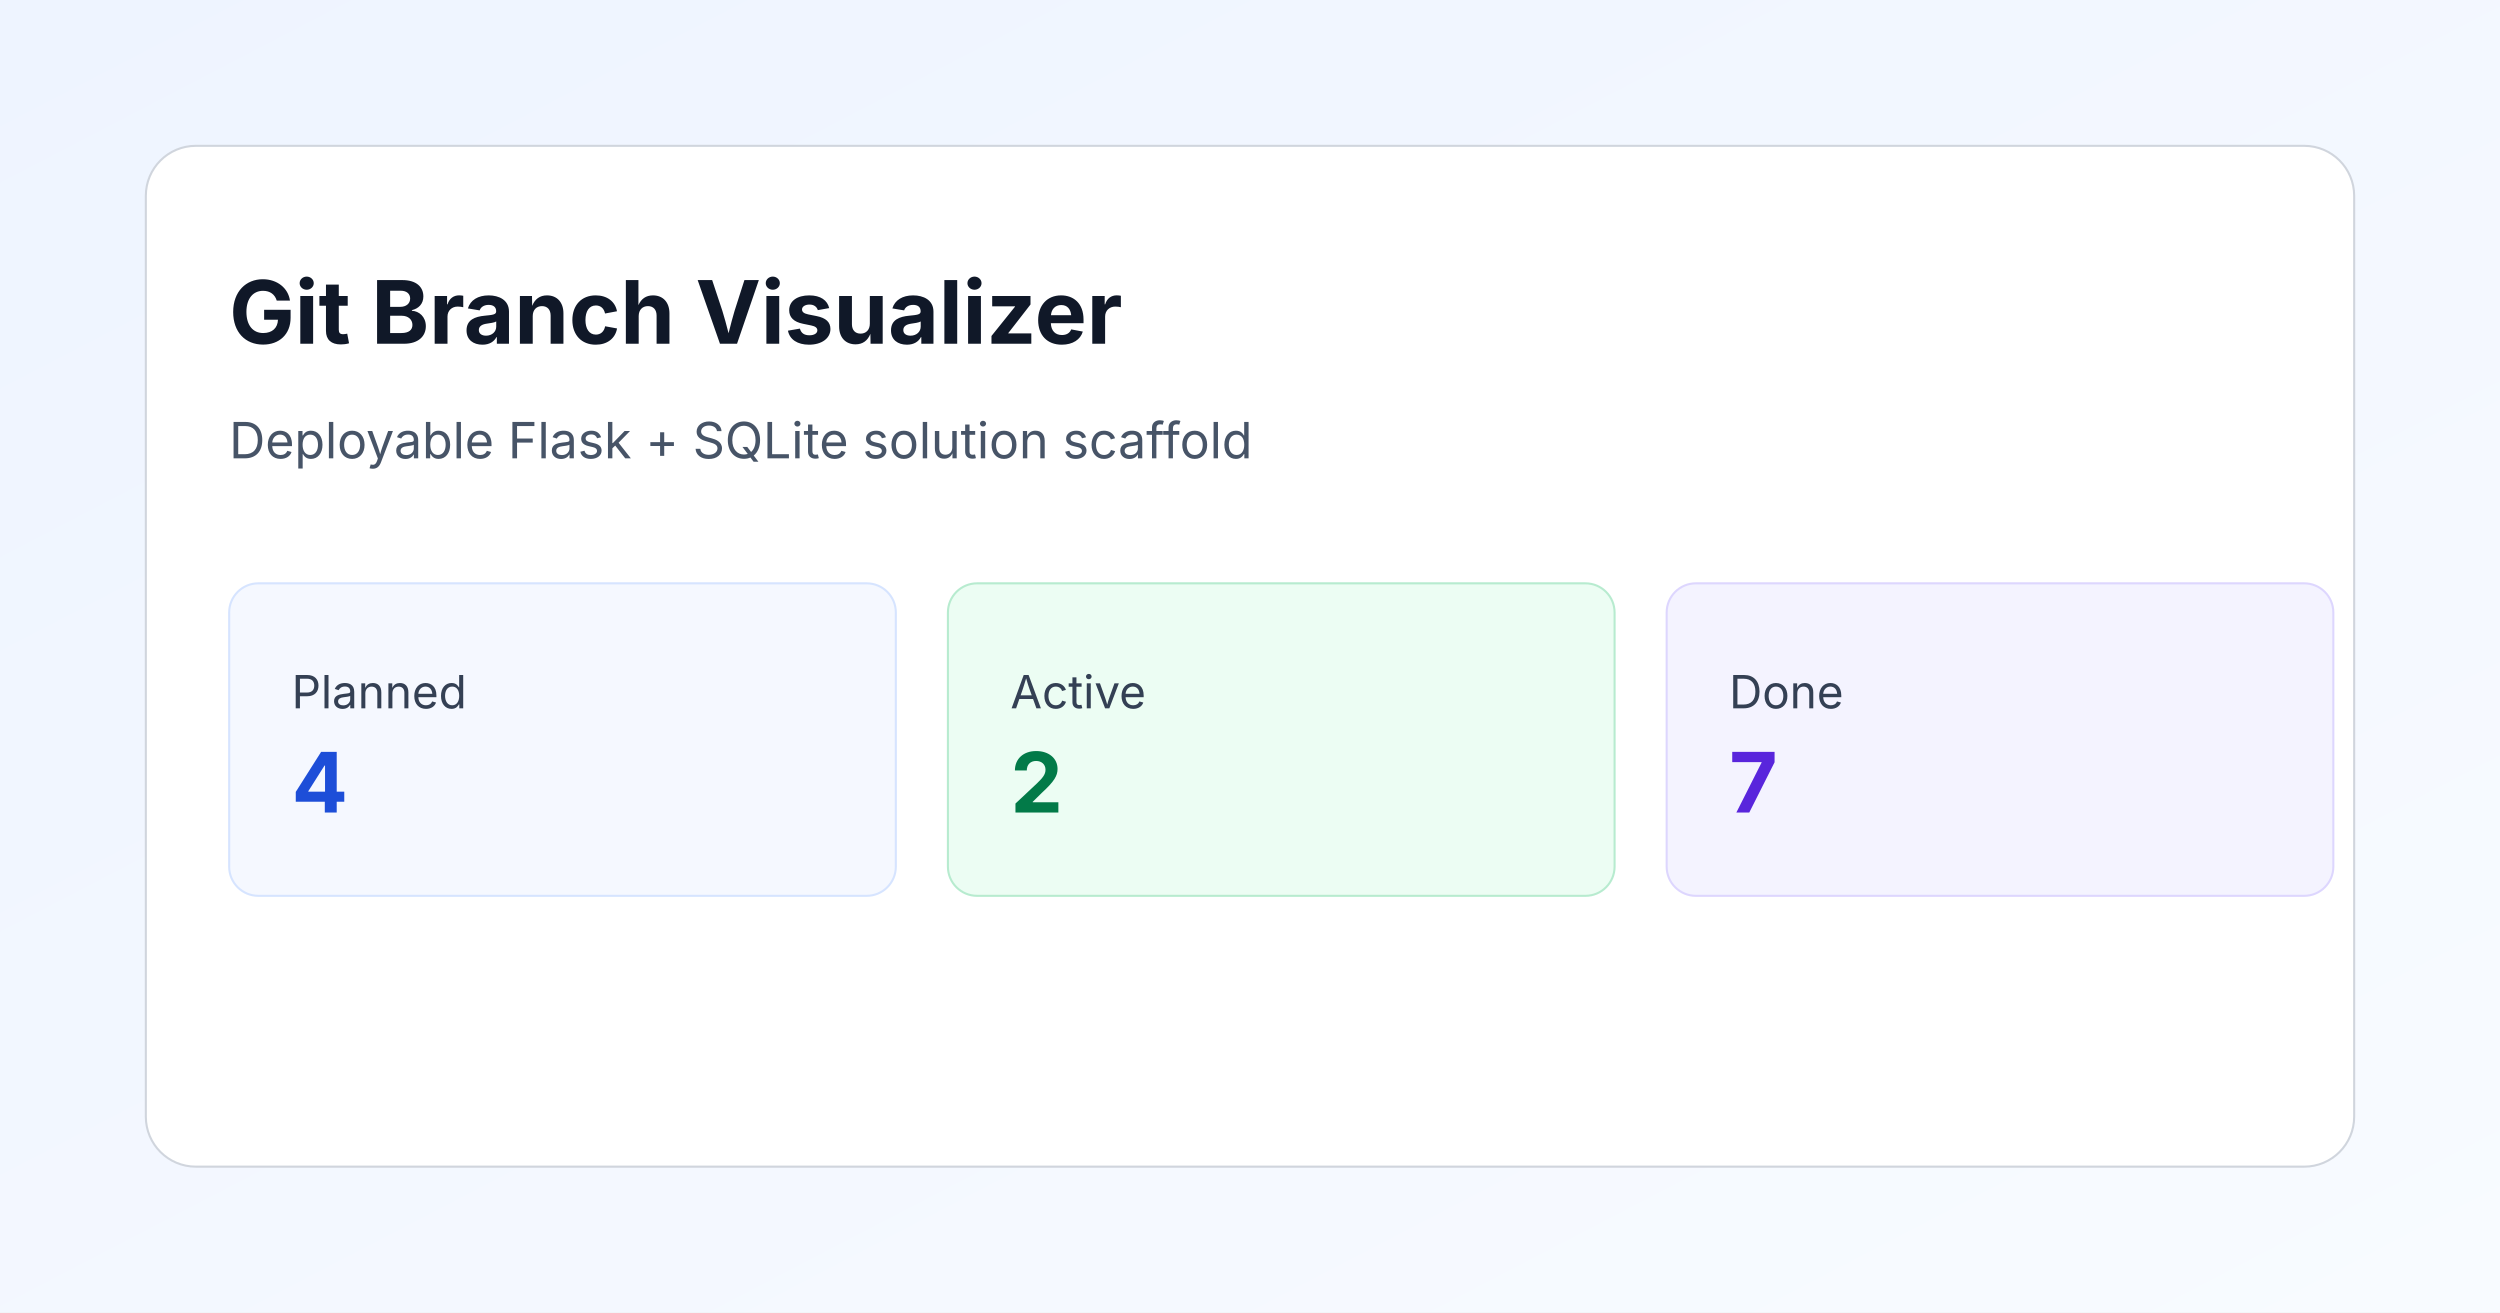
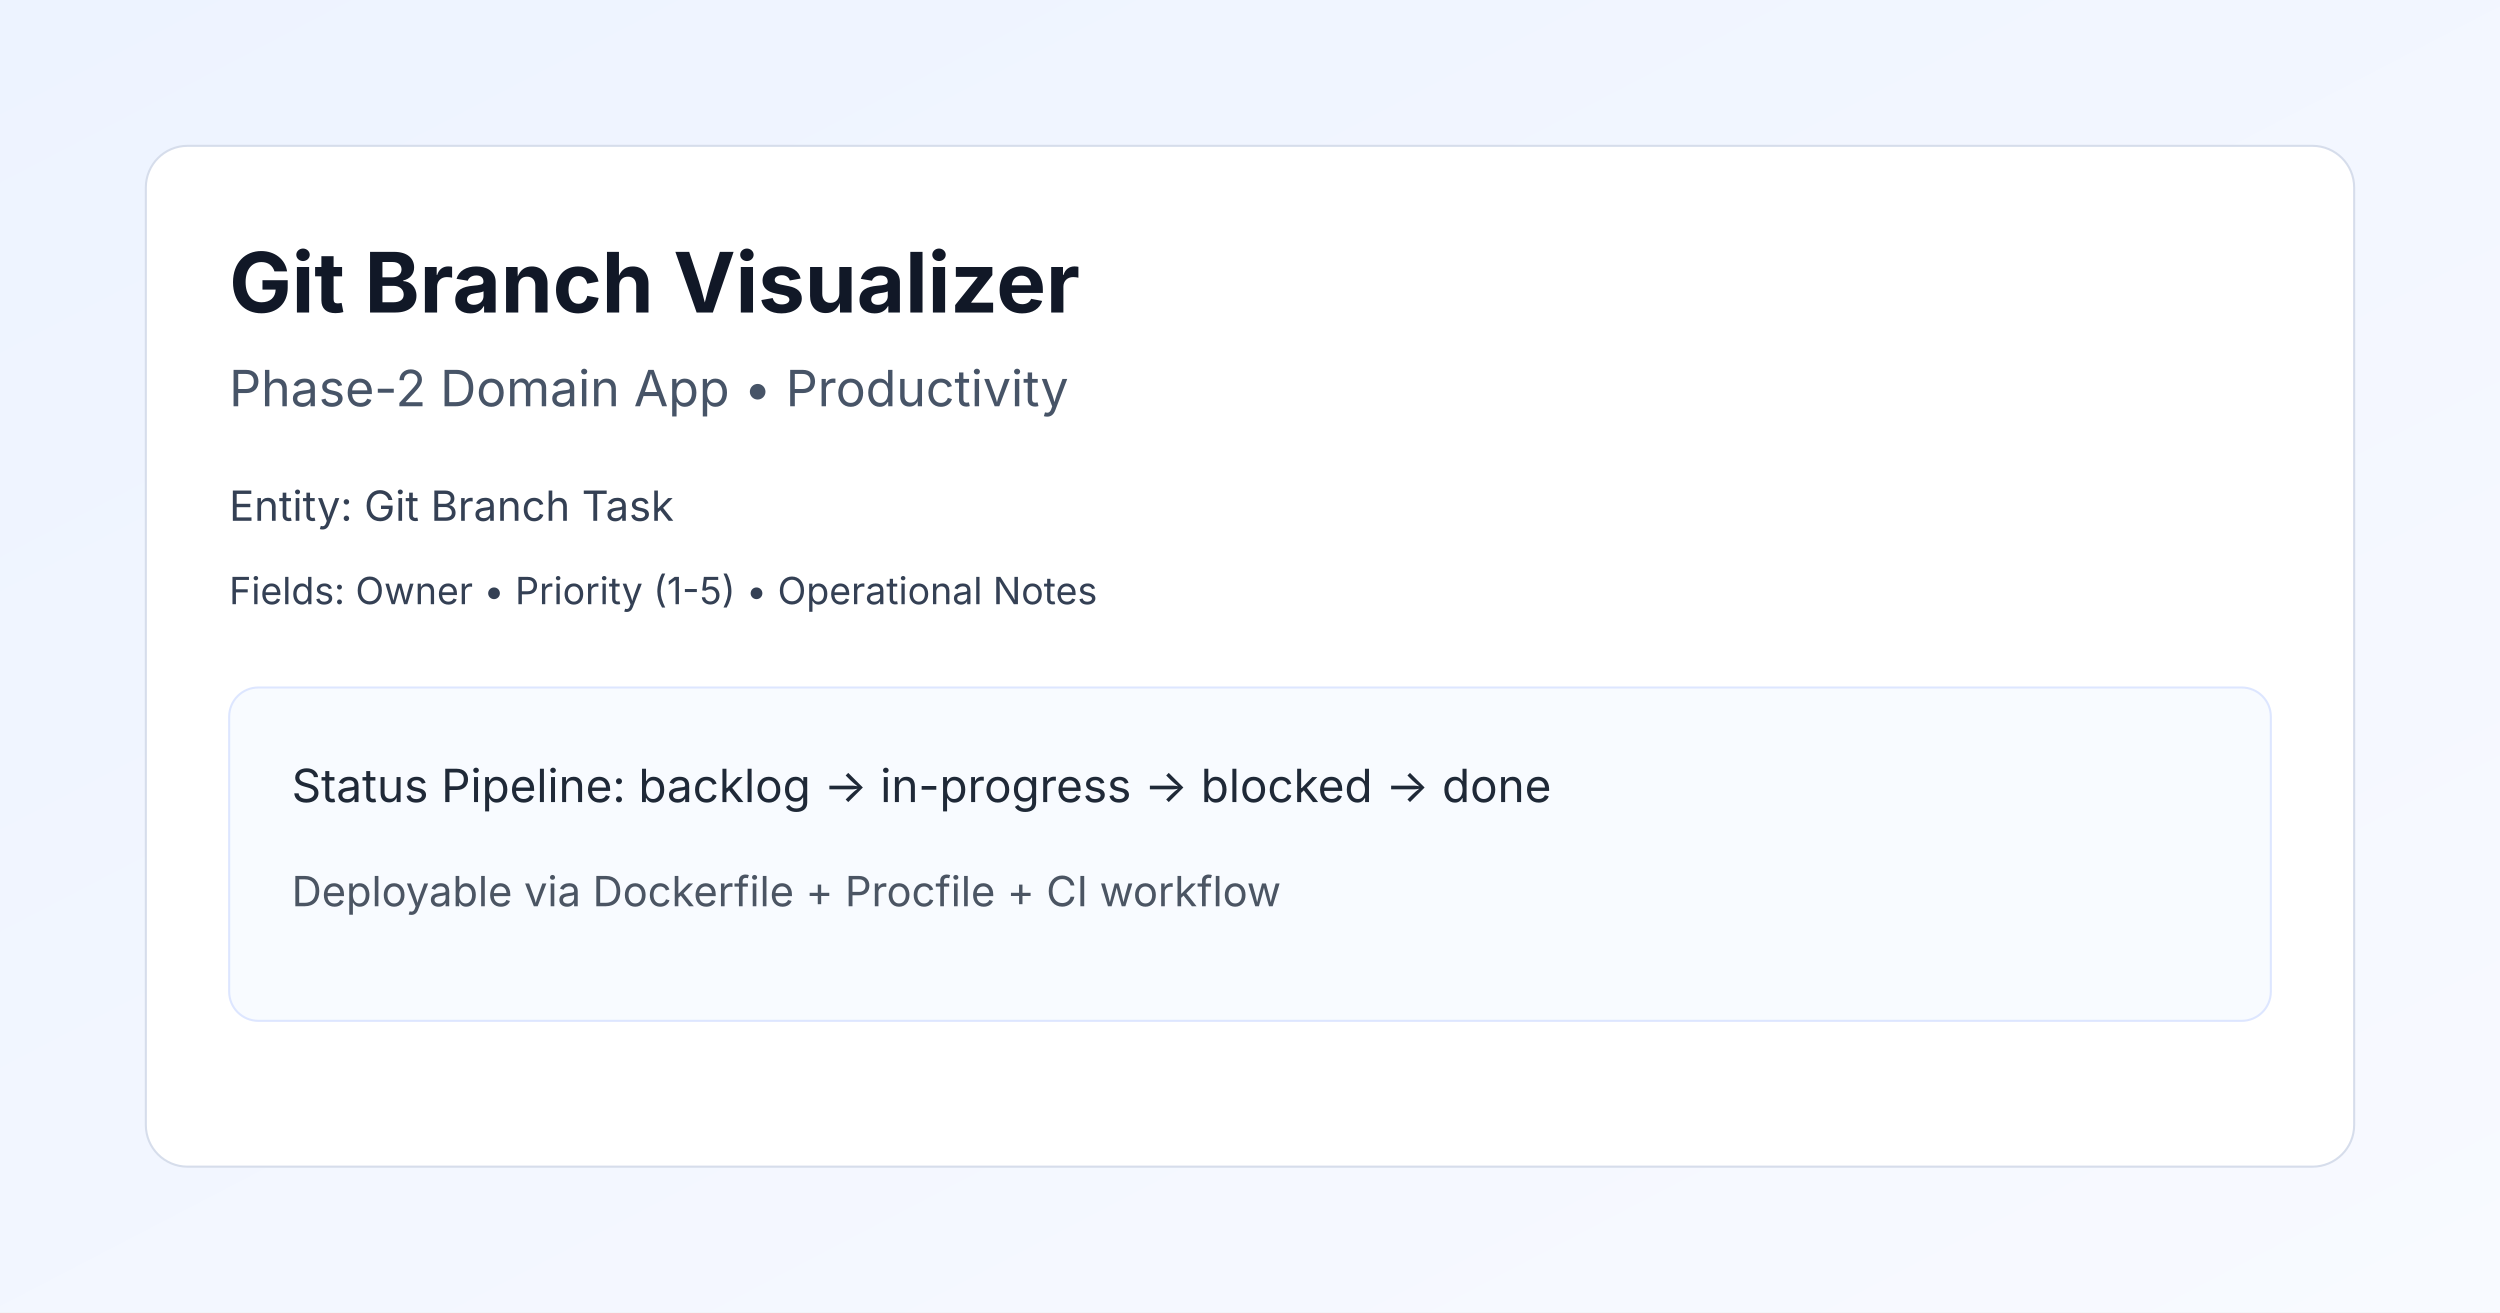
<svg xmlns="http://www.w3.org/2000/svg" width="1200" height="630" viewBox="0 0 1200 630">
  <defs>
    <linearGradient id="bg" x1="0" y1="0" x2="1" y2="1">
-       <stop offset="0%" stop-color="#eef4ff" />
-       <stop offset="100%" stop-color="#f8fbff" />
+       <stop offset="0%" stop-color="#edf3ff" />
+       <stop offset="100%" stop-color="#f8faff" />
    </linearGradient>
  </defs>
  <rect width="1200" height="630" fill="url(#bg)" />
-   <rect x="70" y="70" width="1060" height="490" rx="24" fill="#ffffff" stroke="#d0d5dd" />
-   <text x="110" y="165" font-size="42" font-family="Inter, Arial" fill="#101828" font-weight="700">Git Branch Visualizer</text>
-   <text x="110" y="220" font-size="24" font-family="Inter, Arial" fill="#475467">Deployable Flask + SQLite solution scaffold</text>
-   <rect x="110" y="280" width="320" height="150" rx="14" fill="#f5f8ff" stroke="#d6e4ff" />
-   <text x="140" y="340" font-size="22" font-family="Inter, Arial" fill="#344054">Planned</text>
-   <text x="140" y="390" font-size="40" font-family="Inter, Arial" fill="#1d4ed8" font-weight="700">4</text>
-   <rect x="455" y="280" width="320" height="150" rx="14" fill="#ecfdf3" stroke="#b7ebcf" />
-   <text x="485" y="340" font-size="22" font-family="Inter, Arial" fill="#344054">Active</text>
-   <text x="485" y="390" font-size="40" font-family="Inter, Arial" fill="#027a48" font-weight="700">2</text>
-   <rect x="800" y="280" width="320" height="150" rx="14" fill="#f4f3ff" stroke="#ddd6fe" />
-   <text x="830" y="340" font-size="22" font-family="Inter, Arial" fill="#344054">Done</text>
-   <text x="830" y="390" font-size="40" font-family="Inter, Arial" fill="#5925dc" font-weight="700">7</text>
+   <rect x="70" y="70" width="1060" height="490" rx="20" fill="#fff" stroke="#d6ddeb" />
+   <text x="110" y="150" font-size="40" font-family="Inter, Arial" fill="#111827" font-weight="700">Git Branch Visualizer</text>
+   <text x="110" y="195" font-size="24" font-family="Inter, Arial" fill="#475467">Phase-2 Domain App • Productivity</text>
+   <text x="110" y="250" font-size="20" font-family="Inter, Arial" fill="#344054">Entity: Git Branch Task</text>
+   <text x="110" y="290" font-size="18" font-family="Inter, Arial" fill="#344054">Fields: Owner • Priority (1-5) • Operational Notes</text>
+   <rect x="110" y="330" width="980" height="160" rx="14" fill="#f8fbff" stroke="#dde6ff" />
+   <text x="140" y="385" font-size="22" font-family="Inter, Arial" fill="#1f2937">Status Pipeline: backlog → in-progress → blocked → done</text>
+   <text x="140" y="435" font-size="20" font-family="Inter, Arial" fill="#4b5563">Deployable via Dockerfile + Procfile + CI workflow</text>
</svg>
